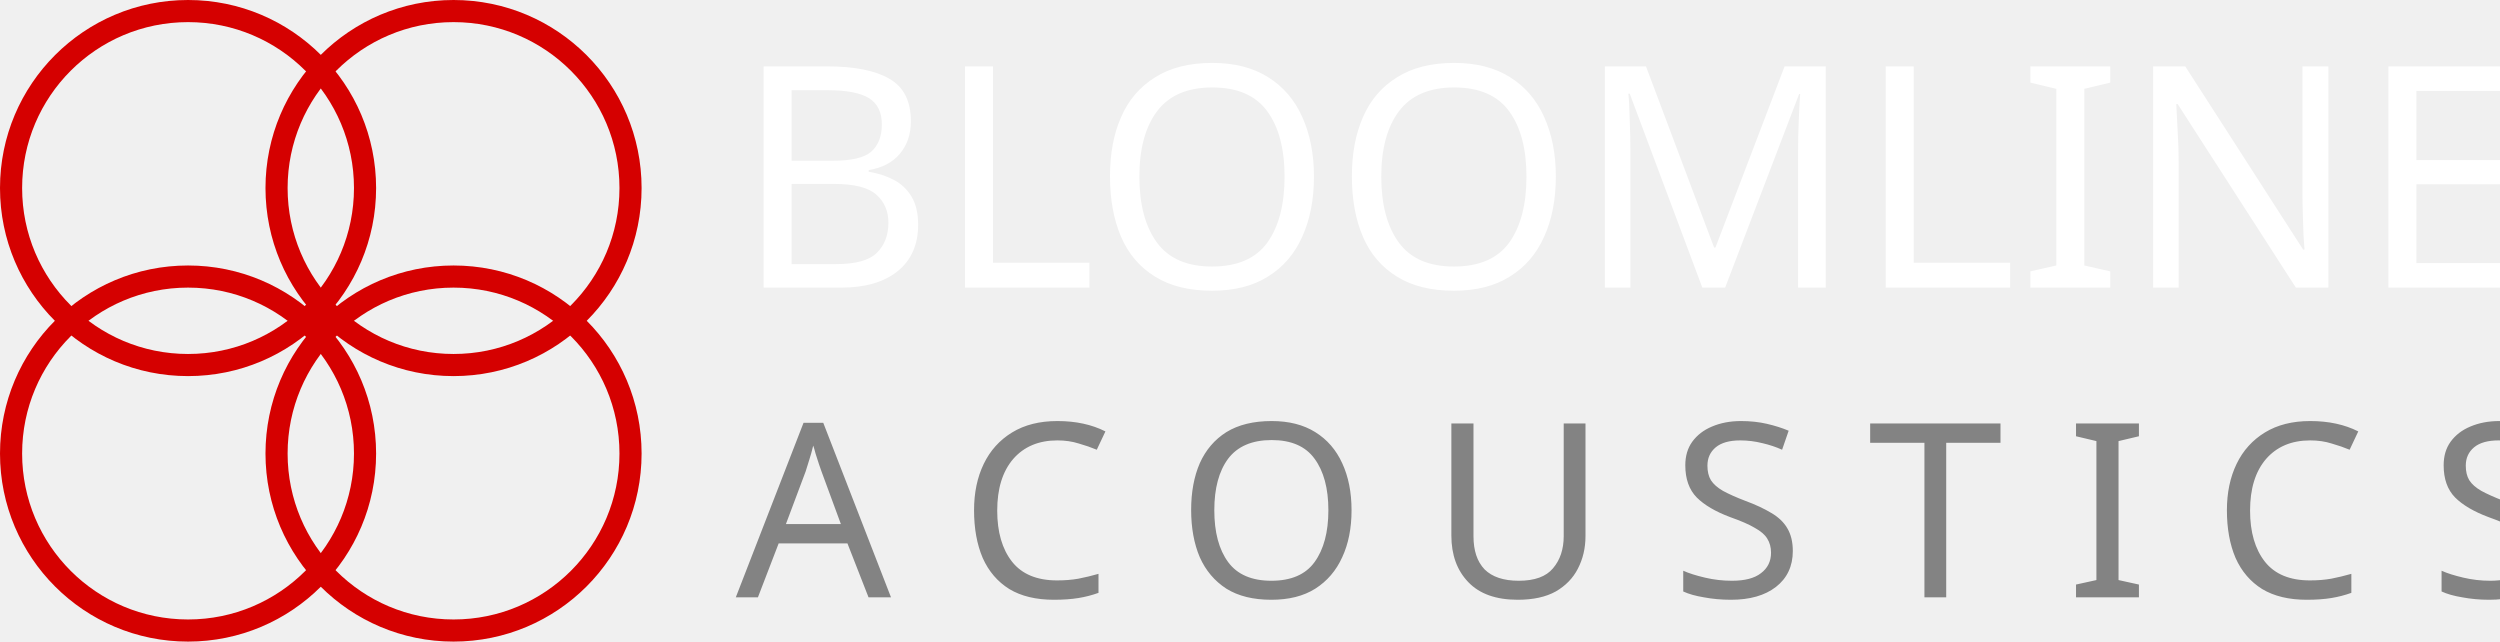
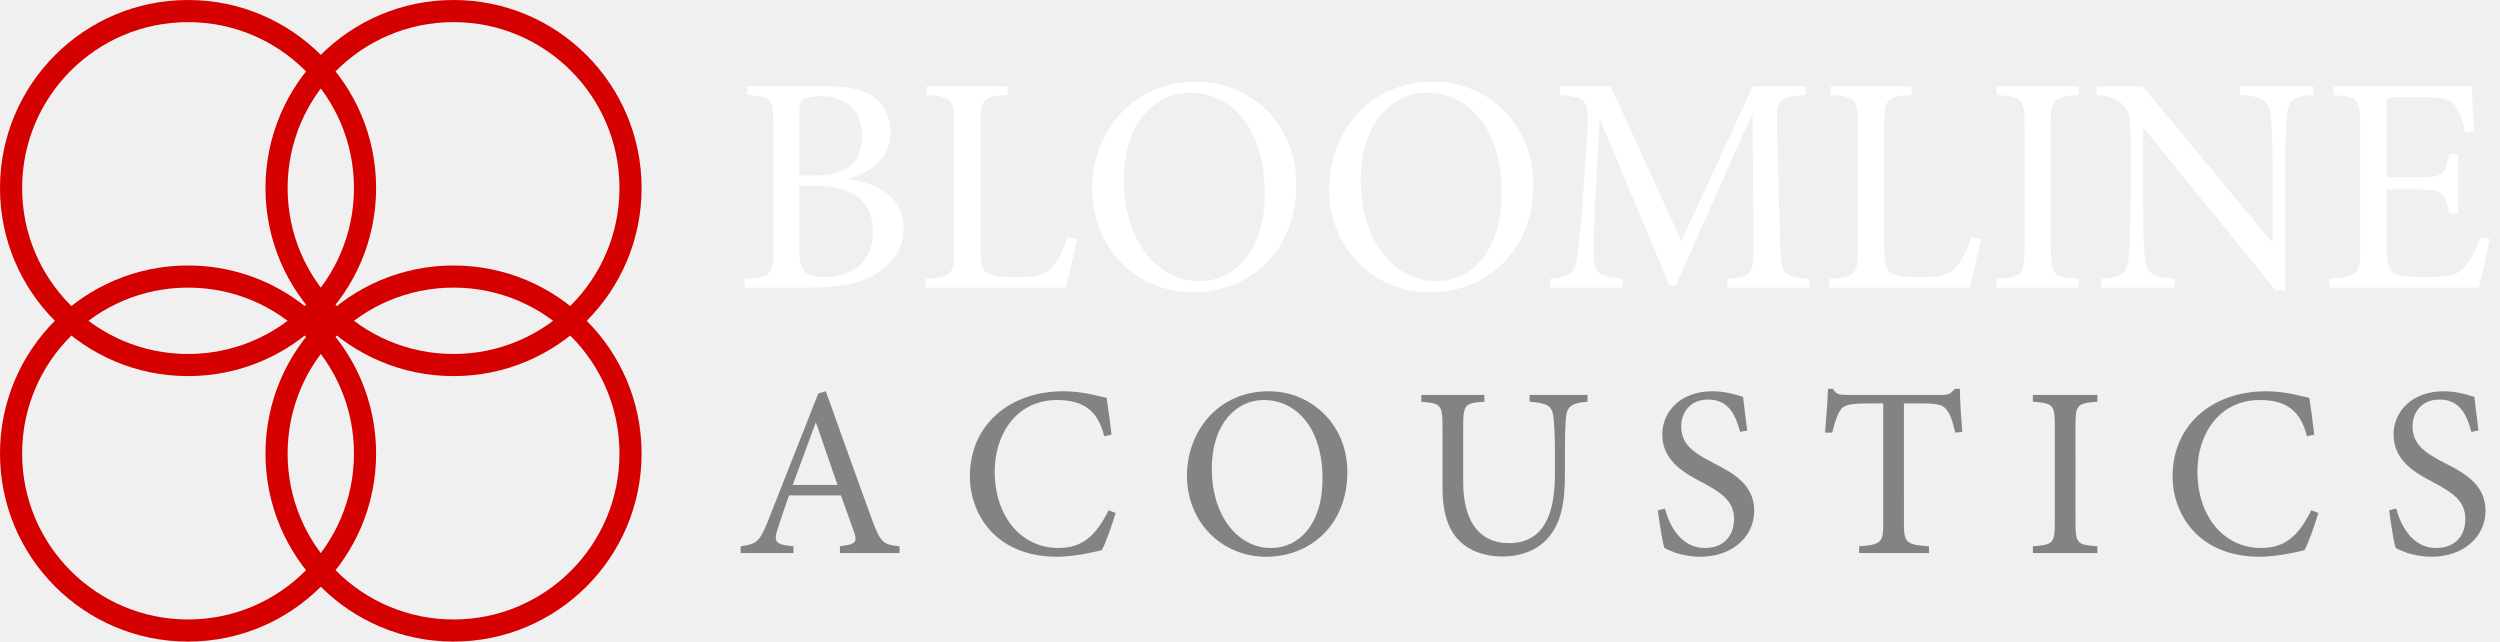
<svg xmlns="http://www.w3.org/2000/svg" width="113px" height="29px" viewBox="0 0 113 29" version="1.1">
  <g id="Page-1" stroke="none" stroke-width="1" fill="none" fill-rule="evenodd">
-     <text id="BLOOMLINE-A-C-O-U-S" font-family="MinionPro-Regular, Minion Pro" font-size="14" font-weight="normal">
-       <tspan x="33.156" y="13" fill="#FFFFFF">BLOOMLINE</tspan>
-       <tspan x="112.844" y="13" font-size="12" fill="#000000"> </tspan>
-       <tspan x="33.257" y="27" font-size="11" fill="#838383">A </tspan>
-       <tspan x="43.355" y="27" font-size="11" fill="#838383">C O U S T I C S</tspan>
-     </text>
+     <g id="BLOOMLINE-A-C-O-U-S" transform="translate(33.477, 3.69)" fill-rule="nonzero">
+       <path d="M3.277,9.31 C4.383,9.31 5.307,9.142 6.021,8.75 C6.847,8.288 7.365,7.574 7.365,6.636 C7.365,5.236 6.273,4.62 4.887,4.41 L4.887,4.368 C5.671,4.158 6.777,3.612 6.777,2.282 C6.777,1.638 6.497,1.022 5.993,0.686 C5.559,0.378 4.943,0.21 3.893,0.21 L0.295,0.21 L0.295,0.602 C1.415,0.686 1.471,0.77 1.471,1.932 L1.471,7.574 C1.471,8.75 1.387,8.834 0.183,8.918 L0.183,9.31 L3.277,9.31 Z M3.305,4.242 L2.647,4.242 L2.647,1.498 C2.647,1.036 2.703,0.882 2.829,0.798 C2.969,0.714 3.277,0.658 3.627,0.658 C4.957,0.658 5.489,1.498 5.489,2.45 C5.489,3.626 4.845,4.242 3.305,4.242 Z M3.809,8.834 C2.913,8.834 2.647,8.568 2.647,7.56 L2.647,4.704 L3.291,4.704 C4.999,4.704 5.979,5.334 5.979,6.776 C5.979,8.232 4.957,8.82 3.809,8.834 Z M14.701,9.31 C14.827,8.876 15.121,7.546 15.205,7.112 L14.785,7.028 C14.575,7.672 14.309,8.12 14.071,8.4 C13.749,8.764 13.273,8.834 12.503,8.834 C11.915,8.834 11.439,8.806 11.159,8.652 C10.907,8.512 10.837,8.232 10.837,7.476 L10.837,1.946 C10.837,0.756 10.963,0.686 12.069,0.602 L12.069,0.21 L8.415,0.21 L8.415,0.602 C9.549,0.686 9.647,0.756 9.647,1.946 L9.647,7.546 C9.647,8.736 9.535,8.834 8.359,8.918 L8.359,9.31 L14.701,9.31 Z M20.441,9.52 C23.003,9.52 25.117,7.672 25.117,4.648 C25.117,1.848 22.975,0 20.609,0 L20.595,0 C17.655,0 15.891,2.338 15.891,4.858 C15.891,7.546 17.907,9.52 20.441,9.52 Z M20.735,9.016 C18.761,9.016 17.319,7.098 17.319,4.466 C17.319,1.848 18.747,0.504 20.301,0.504 L20.315,0.504 C22.149,0.504 23.689,2.072 23.689,5.026 C23.689,7.714 22.289,9.016 20.735,9.016 Z M31.151,9.52 C33.713,9.52 35.827,7.672 35.827,4.648 C35.827,1.848 33.685,0 31.319,0 L31.305,0 C28.365,0 26.601,2.338 26.601,4.858 C26.601,7.546 28.617,9.52 31.151,9.52 Z M31.445,9.016 C29.471,9.016 28.029,7.098 28.029,4.466 C28.029,1.848 29.457,0.504 31.011,0.504 L31.025,0.504 C32.859,0.504 34.399,2.072 34.399,5.026 C34.399,7.714 32.999,9.016 31.445,9.016 Z M39.859,9.31 L39.859,8.918 C38.935,8.82 38.599,8.722 38.571,8.05 C38.557,7.49 38.557,6.874 38.613,5.726 L38.823,1.736 L38.851,1.736 L41.987,9.212 L42.267,9.212 L45.683,1.54 L45.739,1.54 L45.781,7.252 C45.795,8.736 45.739,8.806 44.605,8.918 L44.605,9.31 L48.287,9.31 L48.287,8.918 C47.069,8.806 47.027,8.736 46.985,7.252 L46.845,2.184 C46.803,0.742 46.901,0.714 48.133,0.602 L48.133,0.21 L45.753,0.21 L42.519,7.21 L39.327,0.21 L37.031,0.21 L37.031,0.602 C38.305,0.728 38.375,0.784 38.249,2.604 L38.053,5.516 C37.941,6.972 37.857,7.588 37.787,8.078 C37.689,8.666 37.409,8.82 36.597,8.918 L36.597,9.31 L39.859,9.31 Z M55.553,9.31 C55.679,8.876 55.973,7.546 56.057,7.112 L55.637,7.028 C55.427,7.672 55.161,8.12 54.923,8.4 C54.601,8.764 54.125,8.834 53.355,8.834 C52.767,8.834 52.291,8.806 52.011,8.652 C51.759,8.512 51.689,8.232 51.689,7.476 L51.689,1.946 C51.689,0.756 51.815,0.686 52.921,0.602 L52.921,0.21 L49.267,0.21 L49.267,0.602 C50.401,0.686 50.499,0.756 50.499,1.946 L50.499,7.546 C50.499,8.736 50.387,8.834 49.211,8.918 L49.211,9.31 L55.553,9.31 Z M60.481,9.31 L60.481,8.918 C59.383,8.838 59.233,8.77 59.222,7.711 L59.221,1.96 C59.221,0.77 59.333,0.686 60.481,0.602 L60.481,0.21 L56.771,0.21 L56.771,0.602 C57.919,0.686 58.031,0.77 58.031,1.96 L58.031,7.56 C58.031,8.75 57.919,8.834 56.771,8.918 L56.771,9.31 L60.481,9.31 Z M69.819,9.436 L69.819,3.794 C69.819,2.492 69.847,1.862 69.903,1.442 C69.959,0.826 70.295,0.644 71.079,0.602 L71.079,0.21 L67.775,0.21 L67.775,0.602 C68.741,0.658 69.077,0.84 69.147,1.47 C69.189,1.862 69.245,2.506 69.245,3.794 L69.245,7.238 L69.203,7.238 L63.365,0.21 L61.293,0.21 L61.293,0.602 C61.951,0.658 62.259,0.77 62.539,1.12 C62.791,1.456 62.819,1.512 62.819,2.534 L62.819,5.614 C62.819,6.902 62.777,7.574 62.735,8.008 C62.665,8.694 62.315,8.876 61.503,8.918 L61.503,9.31 L64.821,9.31 L64.821,8.918 C63.869,8.862 63.547,8.694 63.477,7.98 C63.438,7.601 63.399,6.99 63.394,5.863 L63.393,2.1 L63.421,2.1 L69.385,9.436 L69.819,9.436 Z M78.569,9.31 C78.695,8.876 78.975,7.56 79.059,7.098 L78.639,7.042 C78.457,7.602 78.191,8.078 77.953,8.358 C77.645,8.722 77.253,8.834 76.189,8.834 C75.489,8.834 74.999,8.82 74.733,8.652 C74.481,8.47 74.397,8.176 74.397,7.518 L74.397,4.872 L75.727,4.872 C76.945,4.872 77.043,4.956 77.225,5.964 L77.631,5.964 L77.631,3.276 L77.225,3.276 C77.051,4.171 76.98,4.314 75.878,4.325 L74.397,4.326 L74.397,1.148 C74.397,0.728 74.425,0.7 74.859,0.7 L75.923,0.7 C76.931,0.7 77.309,0.798 77.505,1.092 C77.687,1.4 77.827,1.708 77.953,2.296 L78.359,2.226 C78.317,1.512 78.247,0.56 78.247,0.21 L72.003,0.21 L72.003,0.602 C73.095,0.7 73.207,0.742 73.207,2.002 L73.207,7.574 C73.207,8.708 73.095,8.82 71.821,8.918 L71.821,9.31 L78.569,9.31 Z" id="BLOOMLINE" fill="#FFFFFF" />
+       <path d="M2.387,21.31 L2.387,21.002 C1.562,20.925 1.463,20.815 1.705,20.122 C1.848,19.66 2.013,19.198 2.189,18.703 L4.532,18.703 C4.774,19.374 4.994,19.968 5.137,20.397 C5.28,20.826 5.181,20.914 4.488,21.002 L4.488,21.31 L7.183,21.31 L7.183,21.002 C6.468,20.936 6.325,20.837 5.973,19.891 C5.269,17.977 4.532,15.887 3.85,13.995 L3.509,14.094 L1.232,19.869 C0.847,20.837 0.693,20.903 0,21.002 L0,21.31 L2.387,21.31 Z M4.378,18.23 L2.354,18.23 C2.684,17.328 3.036,16.371 3.388,15.425 L3.41,15.425 L4.378,18.23 Z M14.3,21.475 C15.092,21.475 16.016,21.255 16.324,21.178 C16.522,20.815 16.797,20.001 16.951,19.495 L16.632,19.374 C16.082,20.474 15.488,21.079 14.366,21.079 C12.694,21.079 11.484,19.671 11.484,17.614 C11.484,15.942 12.463,14.391 14.3,14.391 C15.488,14.391 16.148,14.864 16.434,16.03 L16.764,15.953 C16.698,15.359 16.632,14.919 16.544,14.292 C16.236,14.237 15.488,13.995 14.597,13.995 C12.144,13.995 10.362,15.524 10.362,17.834 C10.362,19.583 11.561,21.475 14.3,21.475 Z M23.749,21.475 C25.762,21.475 27.423,20.023 27.423,17.647 C27.423,15.447 25.74,13.995 23.881,13.995 L23.87,13.995 C21.56,13.995 20.174,15.832 20.174,17.812 C20.174,19.924 21.758,21.475 23.749,21.475 Z M23.98,21.079 C22.429,21.079 21.296,19.572 21.296,17.504 C21.296,15.447 22.418,14.391 23.639,14.391 L23.65,14.391 C25.091,14.391 26.301,15.623 26.301,17.944 C26.301,20.056 25.201,21.079 23.98,21.079 Z M34.452,21.464 C35.178,21.464 35.915,21.233 36.421,20.705 C37.059,20.034 37.257,19.099 37.257,17.801 L37.257,16.899 C37.257,15.887 37.279,15.414 37.312,15.117 C37.367,14.666 37.62,14.512 38.28,14.468 L38.28,14.16 L35.662,14.16 L35.662,14.468 C36.432,14.523 36.663,14.655 36.729,15.084 C36.773,15.425 36.806,15.887 36.806,16.899 L36.806,17.724 C36.806,19.539 36.311,20.859 34.727,20.859 C33.363,20.859 32.659,19.847 32.659,18.076 L32.659,15.579 C32.659,14.589 32.747,14.523 33.616,14.468 L33.616,14.16 L30.767,14.16 L30.767,14.468 C31.636,14.545 31.724,14.589 31.724,15.579 L31.724,18.318 C31.724,19.605 32.032,20.43 32.692,20.936 C33.176,21.31 33.814,21.464 34.452,21.464 Z M43.373,21.475 C44.836,21.475 45.815,20.551 45.815,19.396 C45.815,18.164 44.77,17.647 43.912,17.207 C43.043,16.756 42.515,16.382 42.515,15.579 C42.515,14.985 42.889,14.369 43.736,14.369 C44.693,14.369 44.979,15.128 45.177,15.832 L45.496,15.766 C45.408,15.073 45.353,14.644 45.309,14.248 C44.891,14.116 44.429,13.995 43.923,13.995 C42.504,13.995 41.657,14.897 41.657,15.953 C41.657,17.196 42.768,17.746 43.472,18.12 C44.297,18.56 44.902,18.945 44.902,19.759 C44.902,20.562 44.407,21.079 43.582,21.079 C42.449,21.079 41.954,19.968 41.778,19.297 L41.459,19.374 C41.525,19.902 41.668,20.848 41.756,21.079 C41.855,21.134 42.02,21.211 42.295,21.31 C42.57,21.387 42.922,21.475 43.373,21.475 Z M53.713,21.31 L53.713,21.002 C52.72,20.939 52.591,20.837 52.581,20.082 L52.58,14.545 L53.361,14.545 C54.186,14.545 54.373,14.622 54.549,14.886 C54.681,15.062 54.78,15.337 54.901,15.865 L55.22,15.832 C55.165,15.194 55.11,14.391 55.11,13.885 L54.879,13.885 C54.703,14.094 54.615,14.16 54.318,14.16 L49.973,14.16 C49.665,14.16 49.522,14.138 49.368,13.885 L49.148,13.885 C49.126,14.49 49.071,15.205 49.016,15.865 L49.335,15.865 C49.467,15.381 49.555,15.073 49.687,14.886 C49.83,14.633 50.05,14.545 50.963,14.545 L51.645,14.545 L51.645,19.957 C51.645,20.826 51.557,20.936 50.556,21.002 L50.556,21.31 L53.713,21.31 Z M61.325,21.31 L61.325,21.002 C60.468,20.939 60.346,20.887 60.336,20.07 L60.335,15.535 C60.335,14.6 60.423,14.534 61.325,14.468 L61.325,14.16 L58.41,14.16 L58.41,14.468 C59.312,14.534 59.4,14.6 59.4,15.535 L59.4,19.935 C59.4,20.87 59.312,20.936 58.41,21.002 L58.41,21.31 L61.325,21.31 Z M68.662,21.475 C69.454,21.475 70.378,21.255 70.686,21.178 C70.884,20.815 71.159,20.001 71.313,19.495 L70.994,19.374 C70.444,20.474 69.85,21.079 68.728,21.079 C67.056,21.079 65.846,19.671 65.846,17.614 C65.846,15.942 66.825,14.391 68.662,14.391 C69.85,14.391 70.51,14.864 70.796,16.03 L71.126,15.953 C71.06,15.359 70.994,14.919 70.906,14.292 C70.598,14.237 69.85,13.995 68.959,13.995 C66.506,13.995 64.724,15.524 64.724,17.834 C64.724,19.583 65.923,21.475 68.662,21.475 Z M76.428,21.475 C77.891,21.475 78.87,20.551 78.87,19.396 C78.87,18.164 77.825,17.647 76.967,17.207 C76.098,16.756 75.57,16.382 75.57,15.579 C75.57,14.985 75.944,14.369 76.791,14.369 C77.748,14.369 78.034,15.128 78.232,15.832 L78.551,15.766 C78.463,15.073 78.408,14.644 78.364,14.248 C77.946,14.116 77.484,13.995 76.978,13.995 C75.559,13.995 74.712,14.897 74.712,15.953 C74.712,17.196 75.823,17.746 76.527,18.12 C77.352,18.56 77.957,18.945 77.957,19.759 C77.957,20.562 77.462,21.079 76.637,21.079 C75.504,21.079 75.009,19.968 74.833,19.297 L74.514,19.374 C74.58,19.902 74.723,20.848 74.811,21.079 C74.91,21.134 75.075,21.211 75.35,21.31 C75.625,21.387 75.977,21.475 76.428,21.475 Z" id="ACOUSTICS" fill="#838383" />
+     </g>
    <g id="Group" stroke="#D50000">
      <circle id="Oval" cx="20.5" cy="20.5" r="8" />
      <circle id="Oval" cx="8.5" cy="20.5" r="8" />
      <circle id="Oval" cx="8.5" cy="8.5" r="8" />
      <circle id="Oval" cx="20.5" cy="8.5" r="8" />
    </g>
  </g>
</svg>
